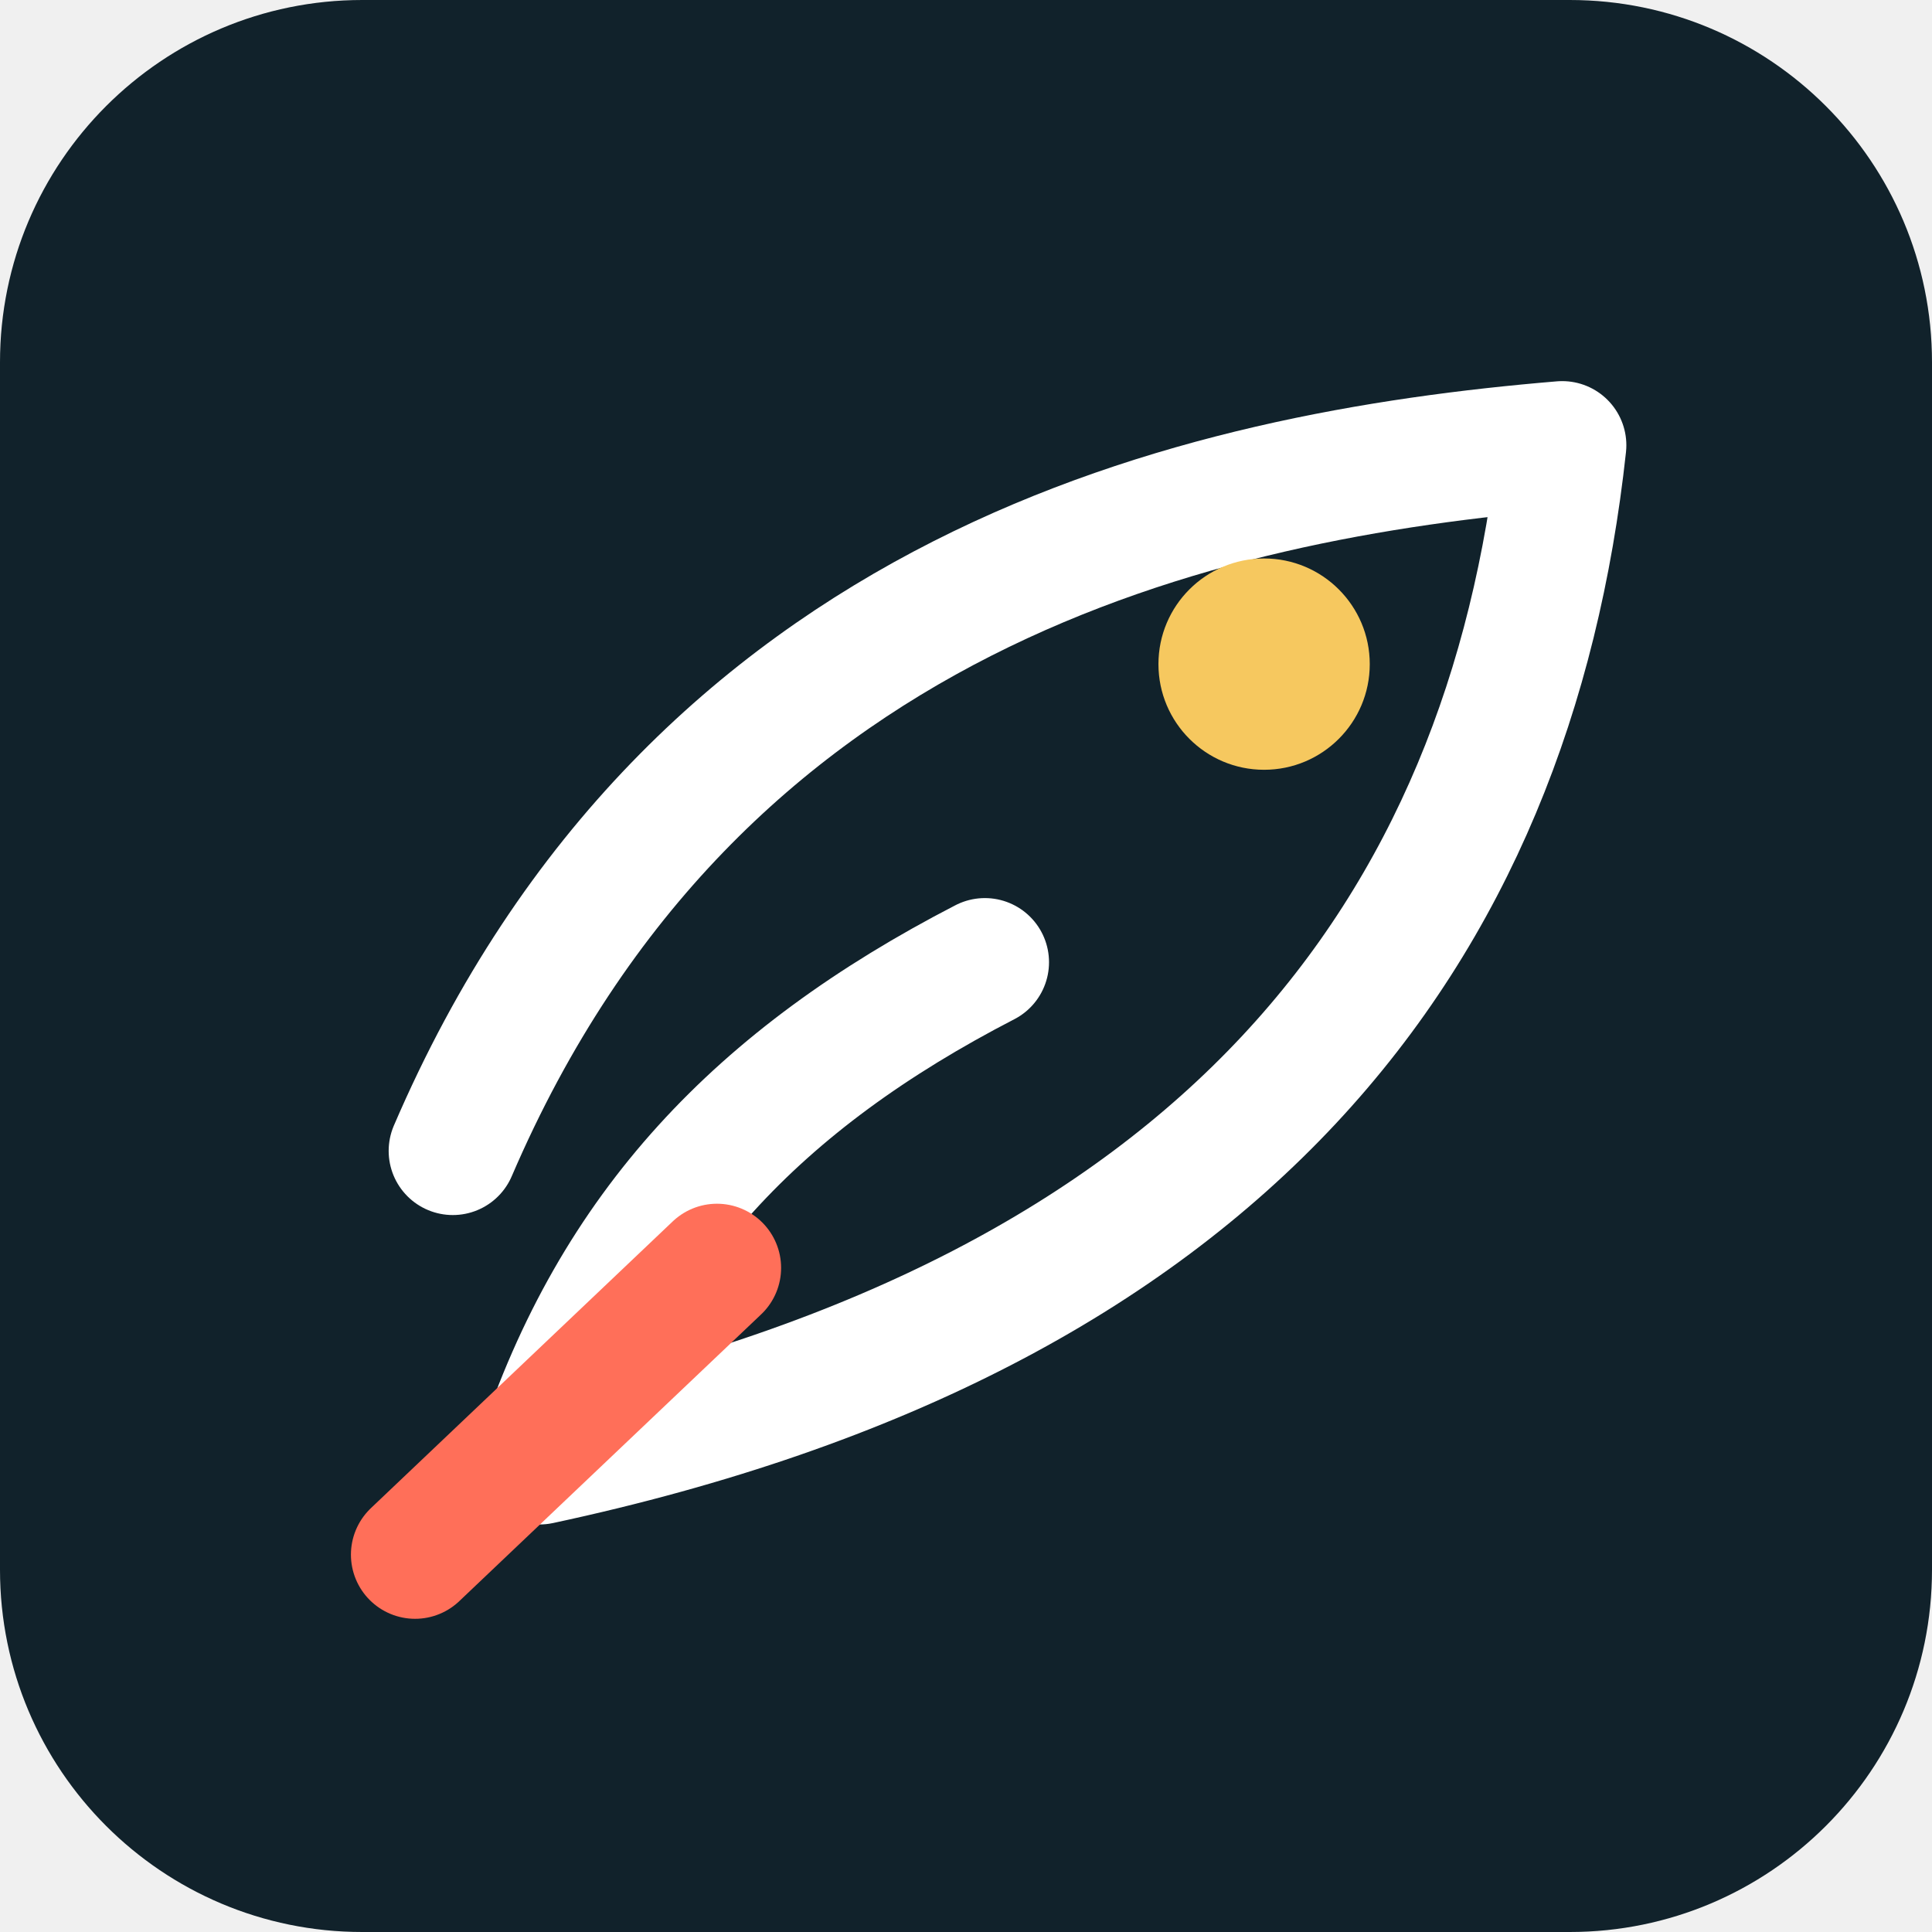
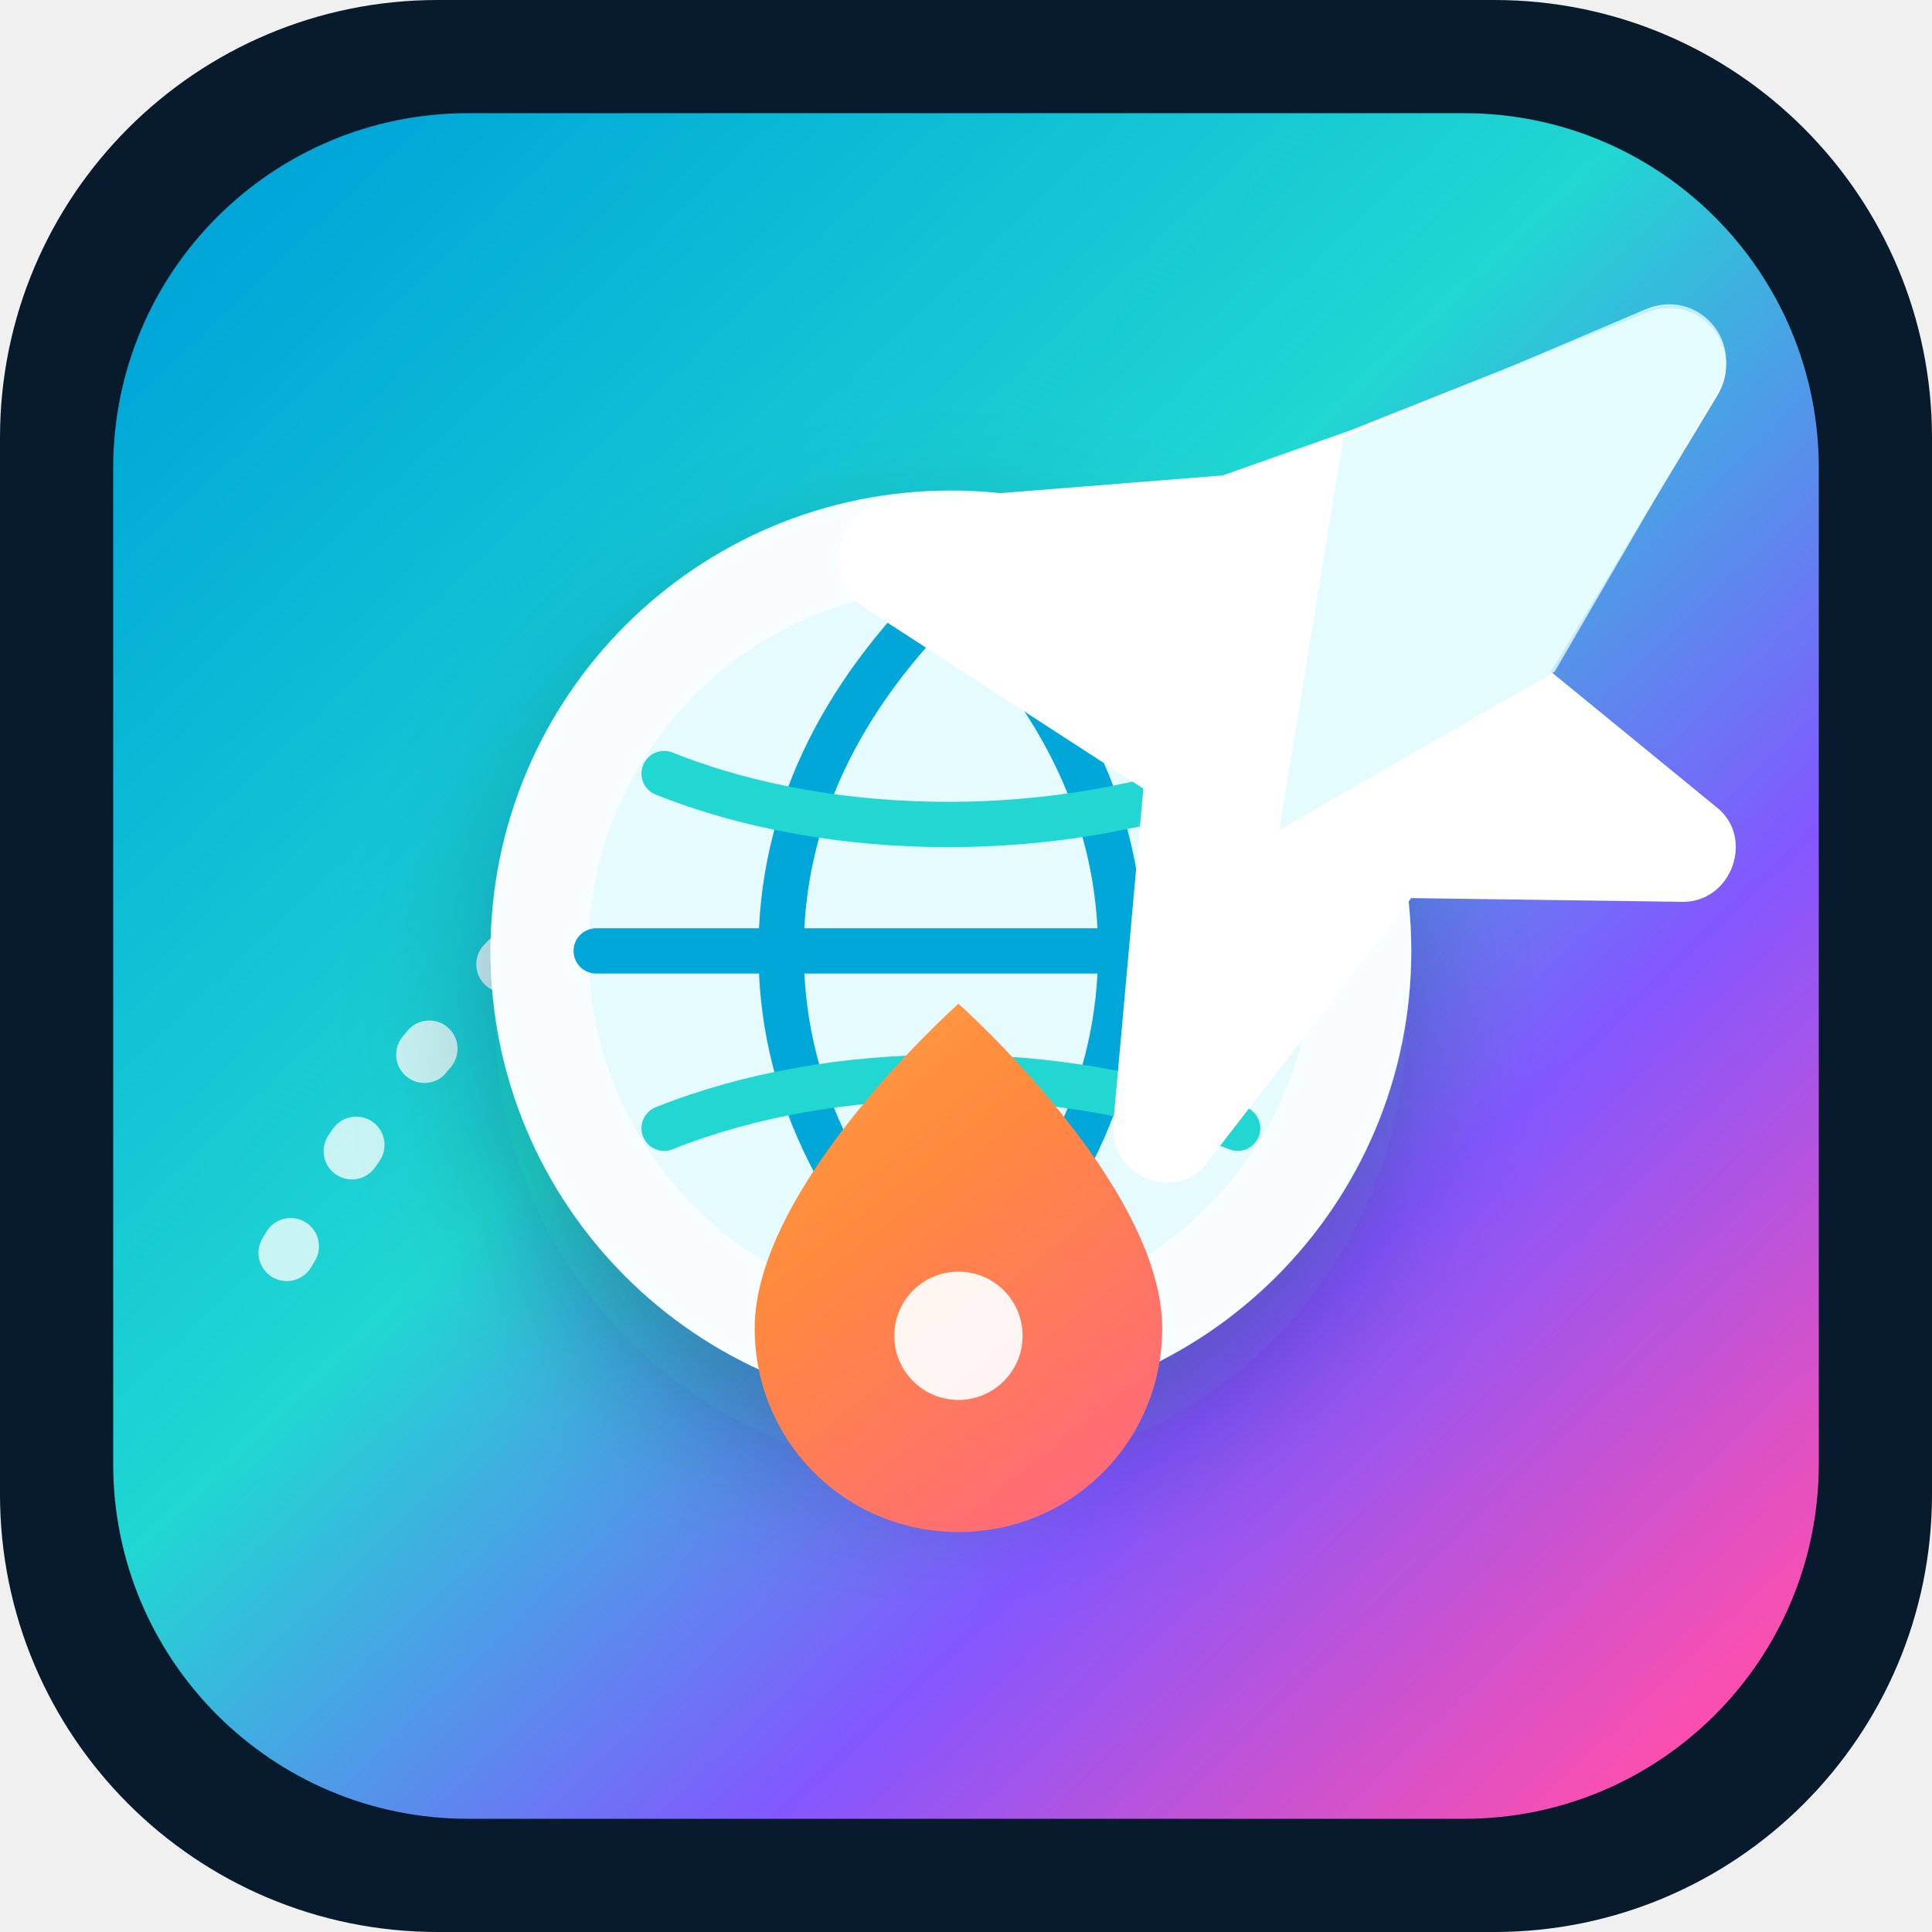
- <svg xmlns="http://www.w3.org/2000/svg" viewBox="0 0 512 512">
-   <rect width="512" height="512" rx="96" fill="#11222b" />
-   <path d="M120 305C184 156 318 126 414 118c-14 129-89 230-271 269 20-61 58-101 118-132" fill="none" stroke="#fff" stroke-width="34" stroke-linecap="round" stroke-linejoin="round" />
-   <path d="M190 336l-80 76" fill="none" stroke="#ff6f59" stroke-width="34" stroke-linecap="round" />
-   <circle cx="335" cy="176" r="28" fill="#f6c85f" />
+ <svg xmlns="http://www.w3.org/2000/svg" viewBox="0 0 512 512" role="img" aria-labelledby="title desc">
+   <defs>
+     <linearGradient id="td-bg" x1="68" y1="58" x2="452" y2="462" gradientUnits="userSpaceOnUse">
+       <stop offset="0" stop-color="#00A7D8" />
+       <stop offset=".42" stop-color="#20D7D2" />
+       <stop offset=".72" stop-color="#8357FF" />
+       <stop offset="1" stop-color="#FF4FAD" />
+     </linearGradient>
+     <linearGradient id="td-sunset" x1="160" y1="104" x2="402" y2="410" gradientUnits="userSpaceOnUse">
+       <stop offset="0" stop-color="#FFD45D" />
+       <stop offset=".55" stop-color="#FF8A3D" />
+       <stop offset="1" stop-color="#FF4FAD" />
+     </linearGradient>
+     <filter id="td-shadow" x="-30%" y="-30%" width="160%" height="160%">
+       <feDropShadow dx="0" dy="18" stdDeviation="18" flood-color="#081B2D" flood-opacity=".28" />
+     </filter>
+   </defs>
+   <rect width="512" height="512" rx="116" fill="#081B2D" />
+   <rect x="30" y="30" width="452" height="452" rx="94" fill="url(#td-bg)" />
+   <path d="M76 332C141 222 243 154 391 138" fill="none" stroke="#FFFFFF" stroke-width="15" stroke-linecap="round" stroke-dasharray="2 30" opacity=".76" />
+   <g filter="url(#td-shadow)">
+     <circle cx="252" cy="252" r="122" fill="#F8FDFF" />
+     <circle cx="252" cy="252" r="96" fill="#E6FBFF" />
+     <path d="M158 252h188M252 156c30 29 45 61 45 96s-15 67-45 96M252 156c-30 29-45 61-45 96s15 67 45 96" fill="none" stroke="#00A7D8" stroke-width="12" stroke-linecap="round" />
+     <path d="M176 205c45 18 105 18 152 0M176 299c45-18 105-18 152 0" fill="none" stroke="#20D7D2" stroke-width="12" stroke-linecap="round" />
+   </g>
+   <path d="M358 114l78-31c14-6 27 9 19 22l-44 73 44 36c10 8 4 25-9 25l-72-1-54 70c-8 11-26 4-25-10l8-89-74-48c-12-8-7-27 7-28l88-7 34-12z" fill="#FFFFFF" />
+   <path d="M356 116l-17 104 73-42 43-74c8-13-5-28-19-22l-80 34z" fill="#DFFBFF" opacity=".82" />
+   <path d="M308 352c0 30-24 54-54 54s-54-24-54-54c0-38 54-86 54-86s54 48 54 86z" fill="url(#td-sunset)" />
+   <circle cx="254" cy="354" r="17" fill="#FFFFFF" opacity=".92" />
</svg>
